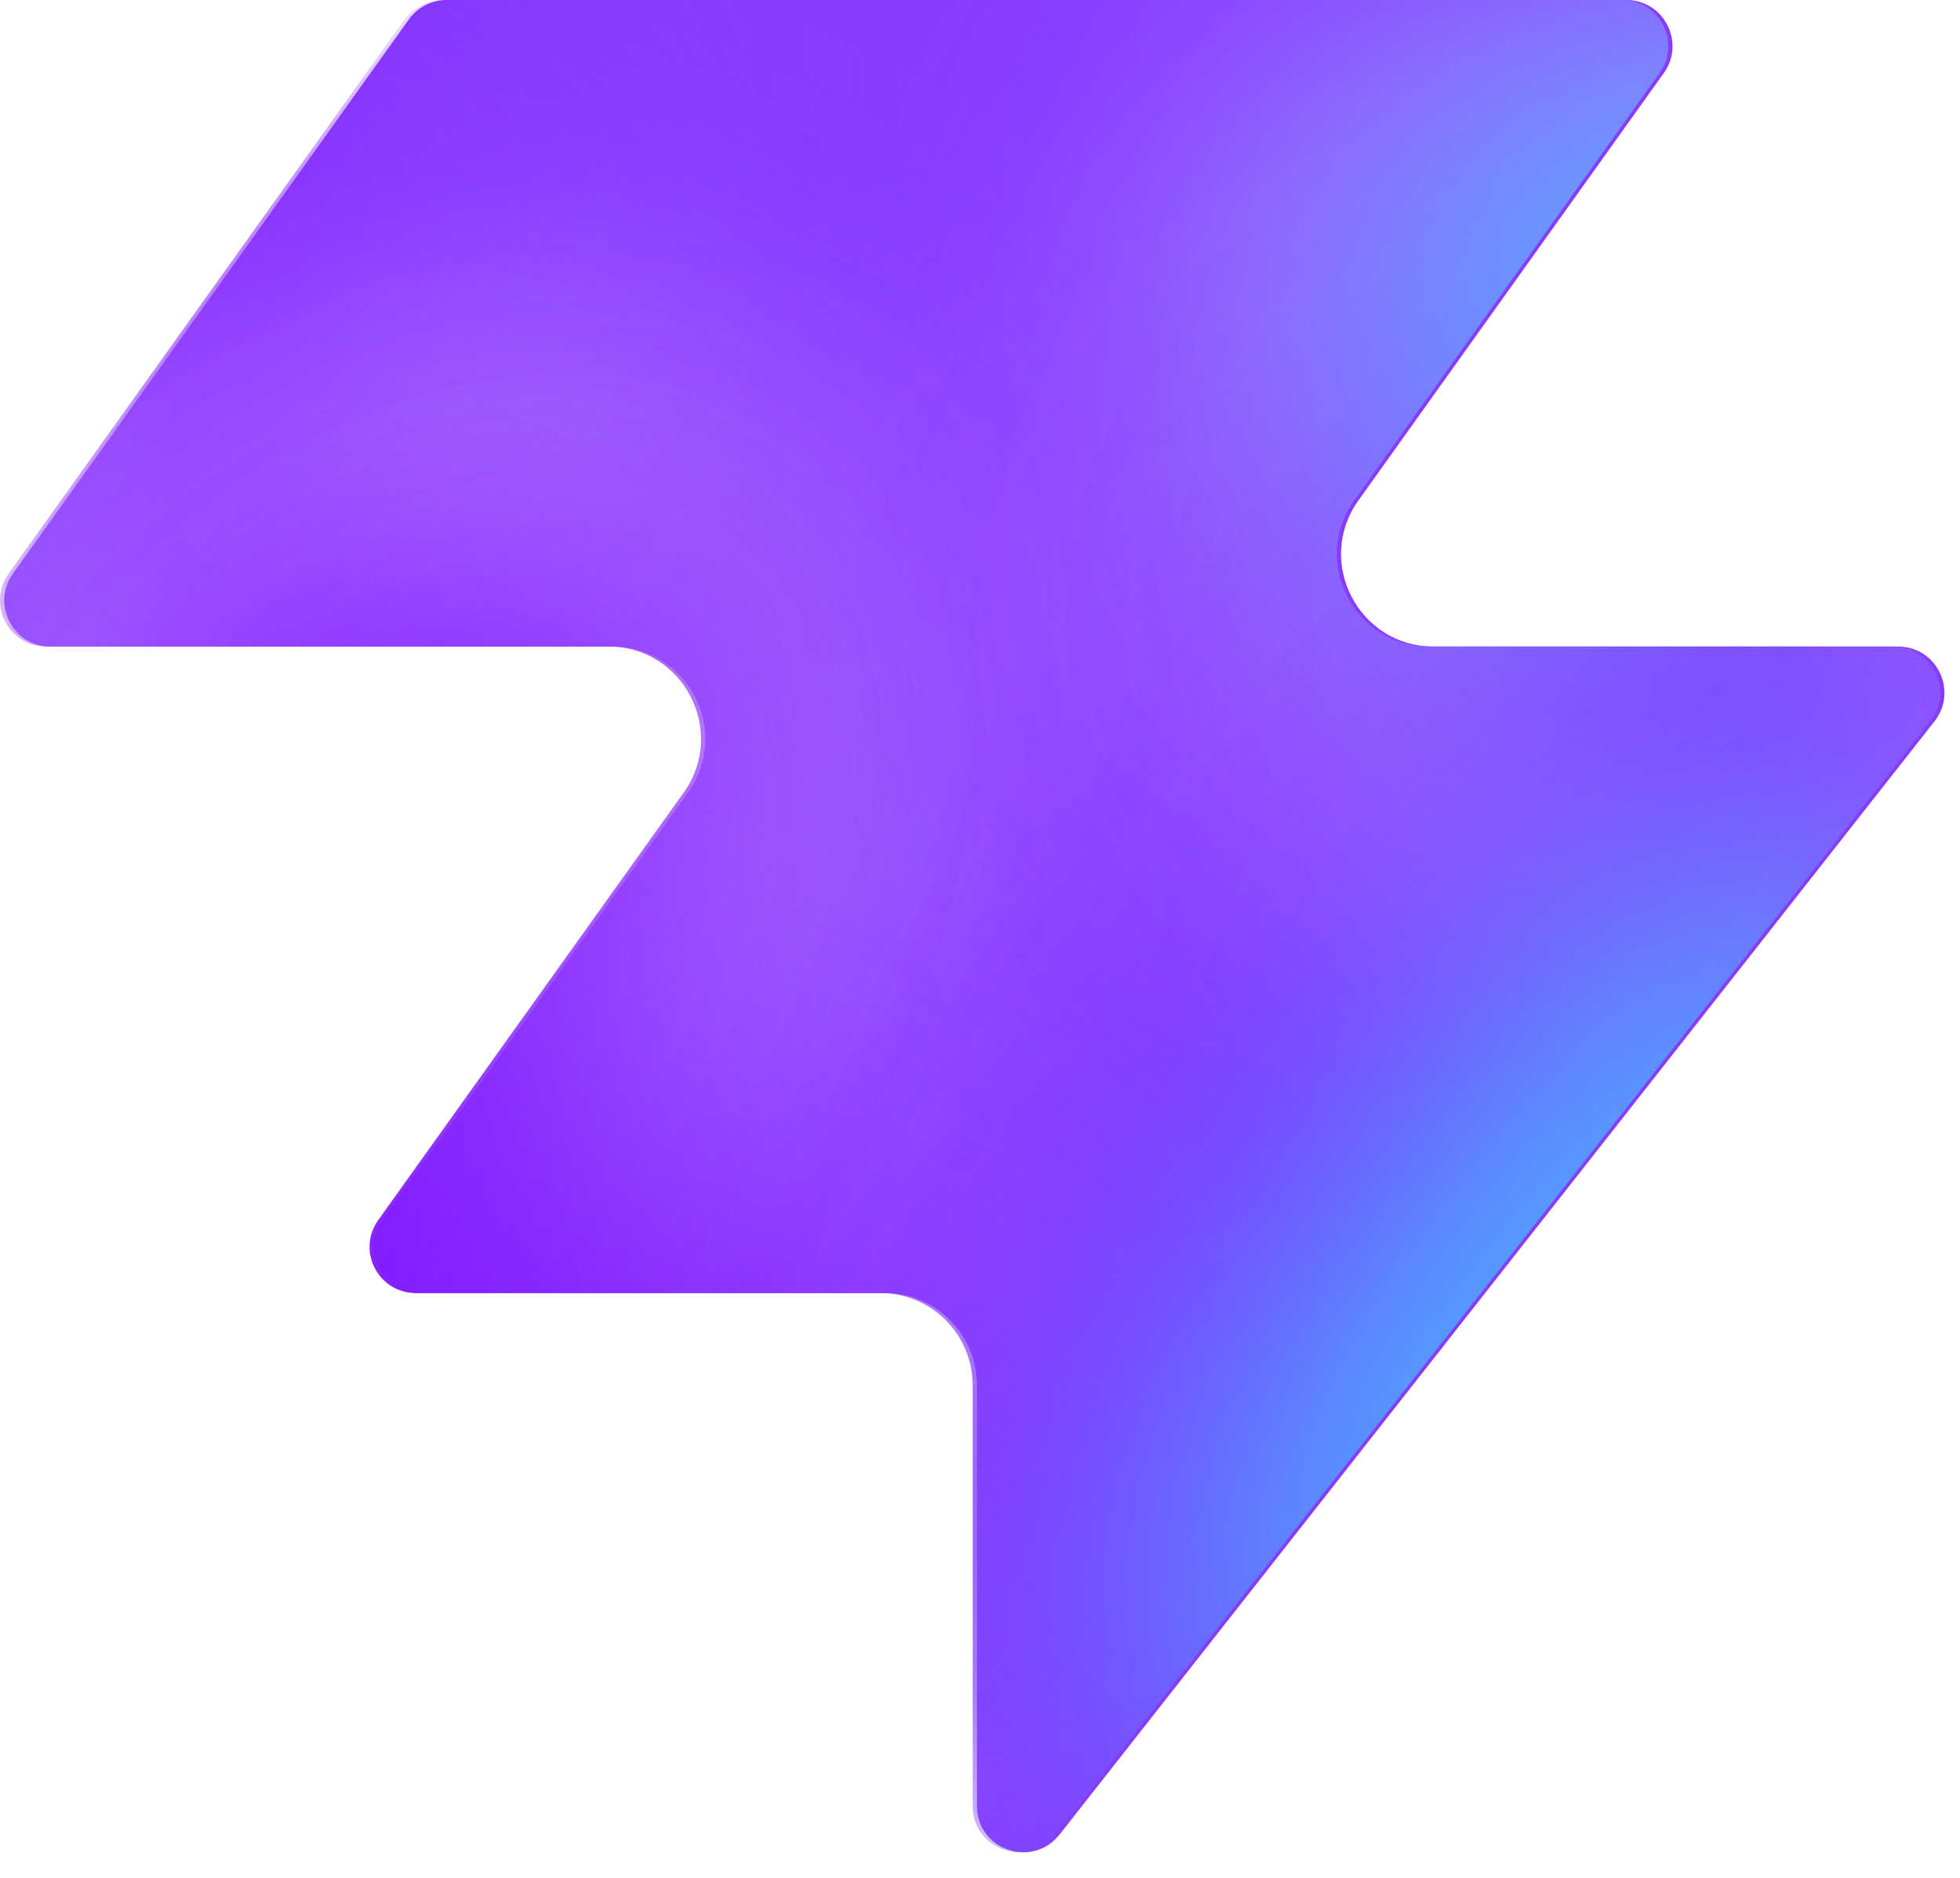
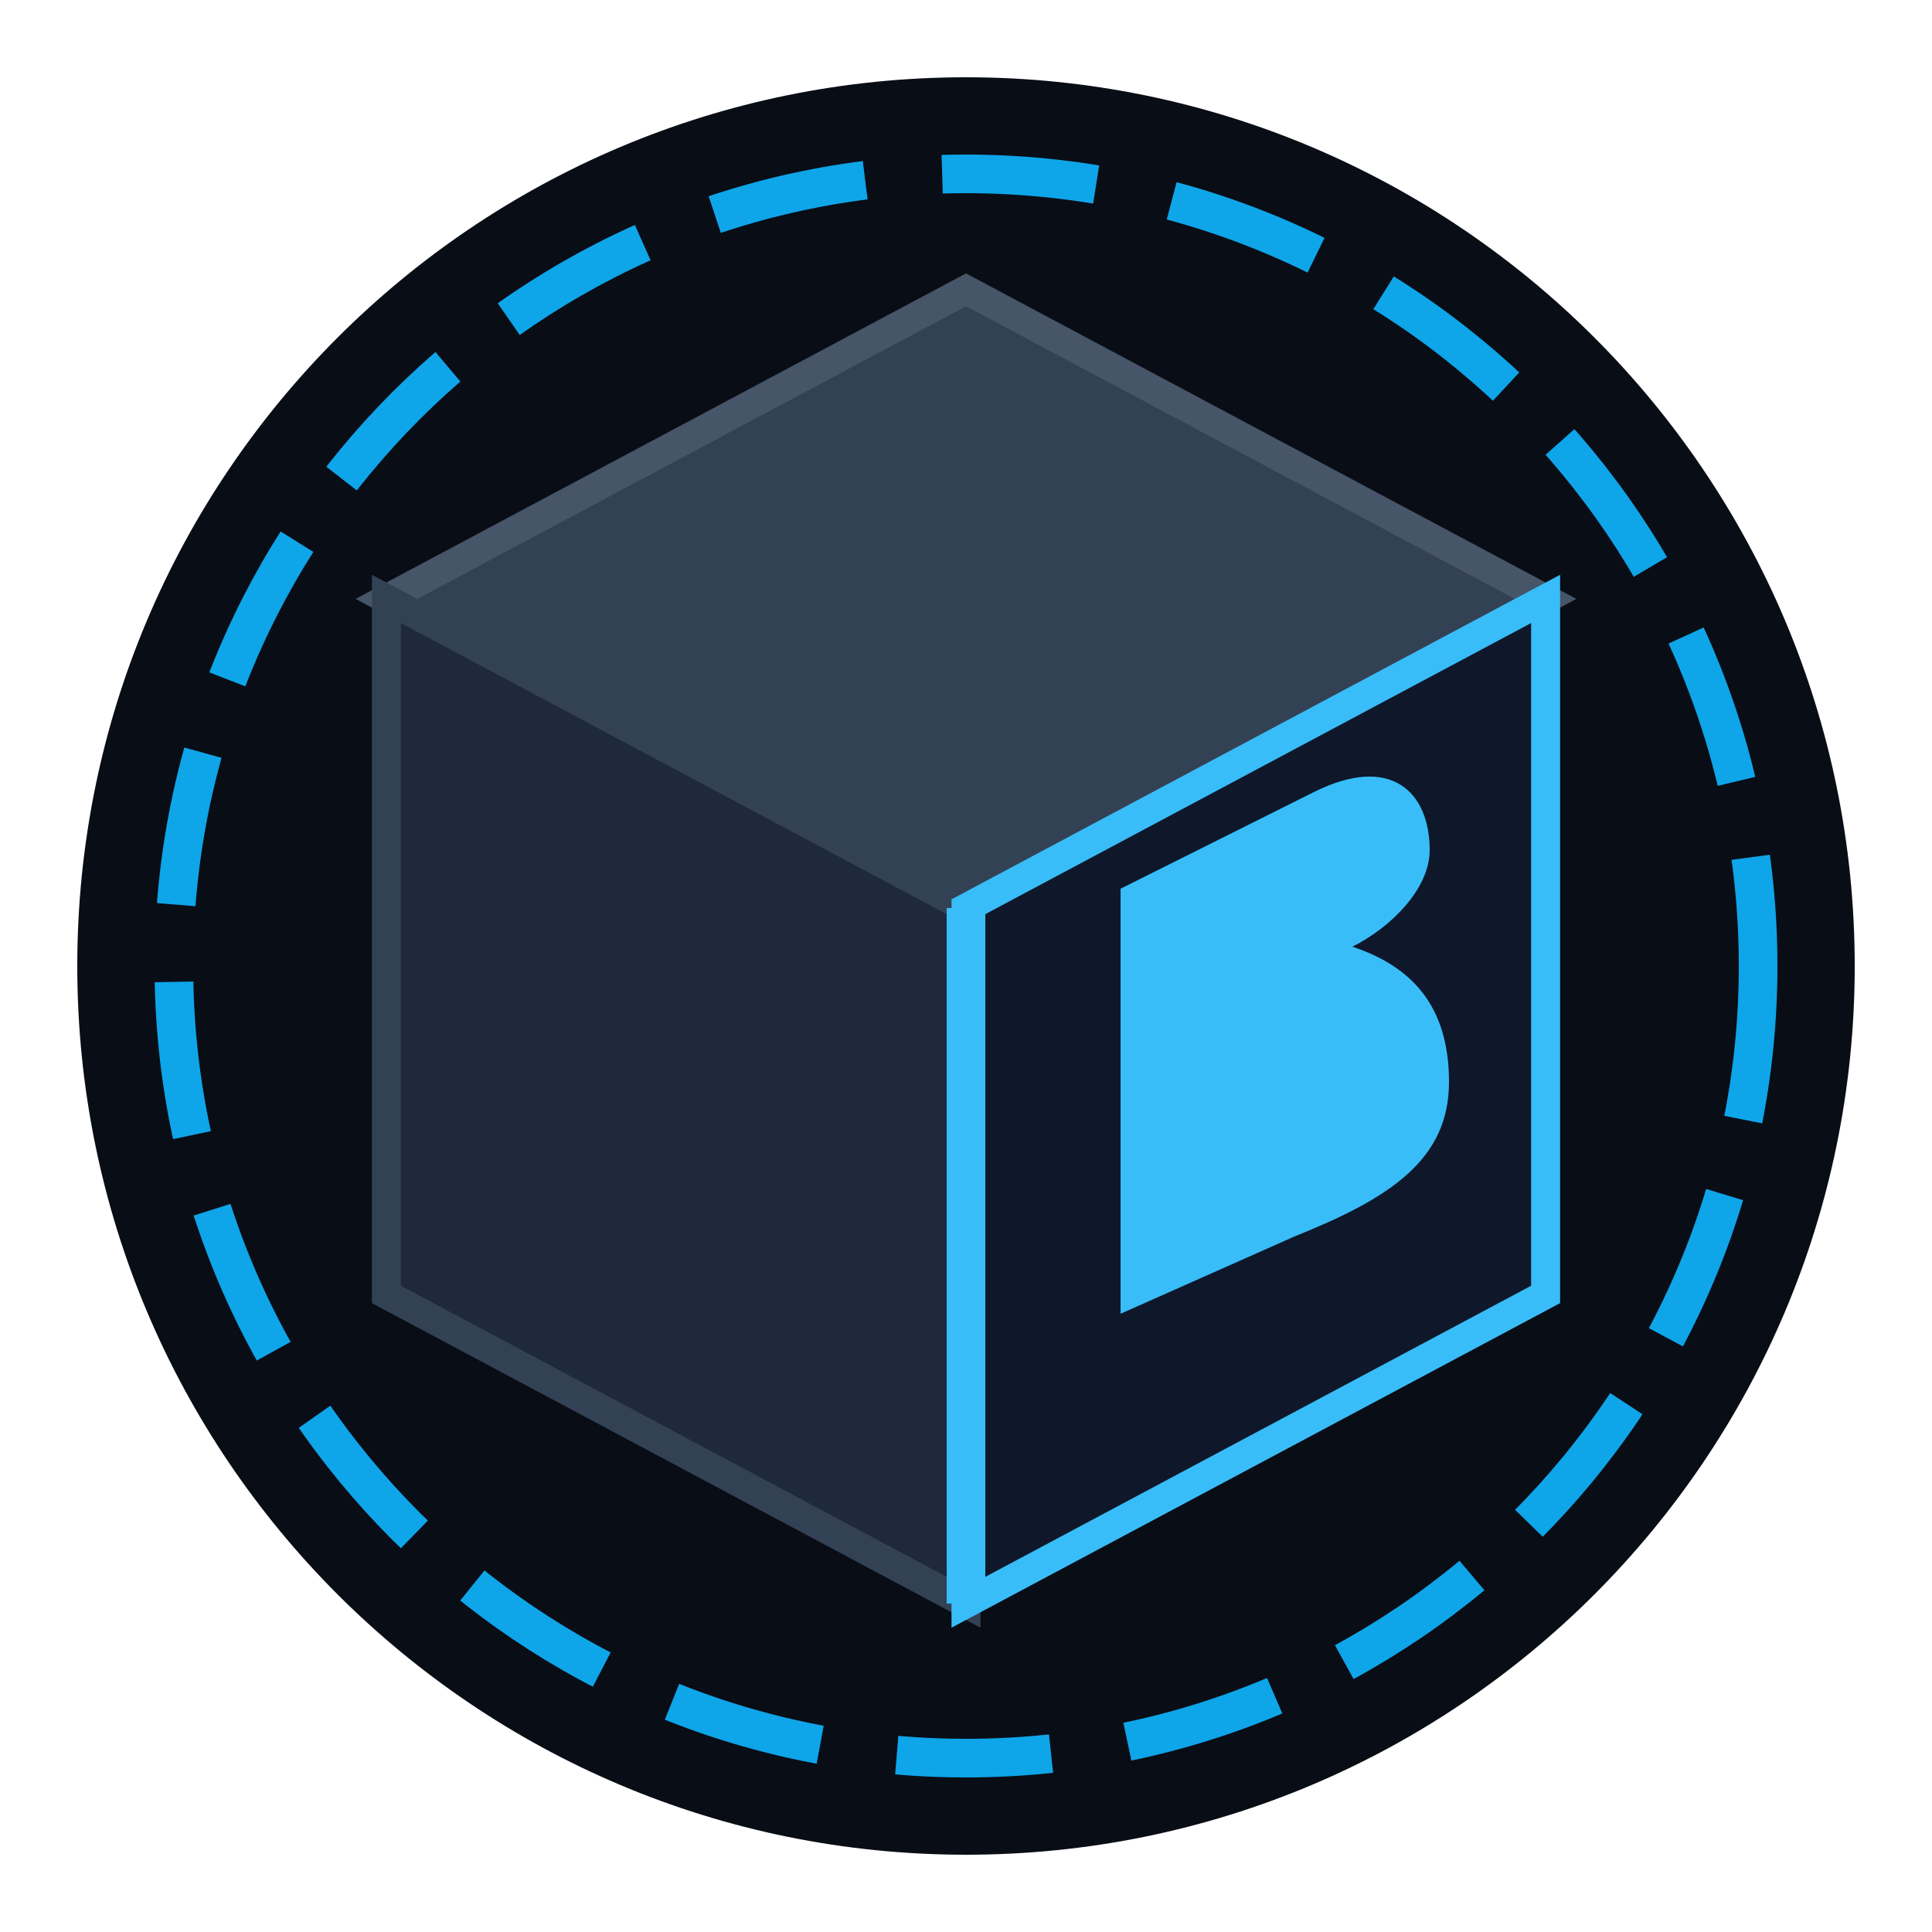
- <svg xmlns="http://www.w3.org/2000/svg" width="48" height="46" fill="none" viewBox="0 0 48 46">
-   <path fill="#863bff" d="M25.946 44.938c-.664.845-2.021.375-2.021-.698V33.937a2.26 2.26 0 0 0-2.262-2.262H10.287c-.92 0-1.456-1.04-.92-1.788l7.48-10.471c1.07-1.497 0-3.578-1.842-3.578H1.237c-.92 0-1.456-1.04-.92-1.788L10.013.474c.214-.297.556-.474.92-.474h28.894c.92 0 1.456 1.04.92 1.788l-7.48 10.471c-1.07 1.498 0 3.579 1.842 3.579h11.377c.943 0 1.473 1.088.89 1.83L25.947 44.94z" style="fill:#863bff;fill:color(display-p3 .525 .23 1);fill-opacity:1" />
-   <mask id="a" width="48" height="46" x="0" y="0" maskUnits="userSpaceOnUse" style="mask-type:alpha">
-     <path fill="#000" d="M25.842 44.938c-.664.844-2.021.375-2.021-.698V33.937a2.26 2.26 0 0 0-2.262-2.262H10.183c-.92 0-1.456-1.04-.92-1.788l7.48-10.471c1.07-1.498 0-3.579-1.842-3.579H1.133c-.92 0-1.456-1.04-.92-1.787L9.91.473c.214-.297.556-.474.92-.474h28.894c.92 0 1.456 1.04.92 1.788l-7.48 10.471c-1.07 1.498 0 3.578 1.842 3.578h11.377c.943 0 1.473 1.088.89 1.832L25.843 44.94z" style="fill:#000;fill-opacity:1" />
-   </mask>
-   <g mask="url(#a)">
-     <g filter="url(#b)">
-       <ellipse cx="5.508" cy="14.704" fill="#ede6ff" rx="5.508" ry="14.704" style="fill:#ede6ff;fill:color(display-p3 .927 .903 1);fill-opacity:1" transform="matrix(.00324 1 1 -.00324 -4.47 31.516)" />
-     </g>
-     <g filter="url(#c)">
-       <ellipse cx="10.399" cy="29.851" fill="#ede6ff" rx="10.399" ry="29.851" style="fill:#ede6ff;fill:color(display-p3 .927 .903 1);fill-opacity:1" transform="matrix(.00324 1 1 -.00324 -39.328 7.883)" />
-     </g>
-     <g filter="url(#d)">
-       <ellipse cx="5.508" cy="30.487" fill="#7e14ff" rx="5.508" ry="30.487" style="fill:#7e14ff;fill:color(display-p3 .492 .077 1);fill-opacity:1" transform="rotate(89.814 -25.913 -14.639)scale(1 -1)" />
-     </g>
-     <g filter="url(#e)">
-       <ellipse cx="5.508" cy="30.599" fill="#7e14ff" rx="5.508" ry="30.599" style="fill:#7e14ff;fill:color(display-p3 .492 .077 1);fill-opacity:1" transform="rotate(89.814 -32.644 -3.334)scale(1 -1)" />
-     </g>
-     <g filter="url(#f)">
-       <ellipse cx="5.508" cy="30.599" fill="#7e14ff" rx="5.508" ry="30.599" style="fill:#7e14ff;fill:color(display-p3 .492 .077 1);fill-opacity:1" transform="matrix(.00324 1 1 -.00324 -34.34 30.47)" />
-     </g>
-     <g filter="url(#g)">
-       <ellipse cx="14.072" cy="22.078" fill="#ede6ff" rx="14.072" ry="22.078" style="fill:#ede6ff;fill:color(display-p3 .927 .903 1);fill-opacity:1" transform="rotate(93.35 24.506 48.493)scale(-1 1)" />
-     </g>
-     <g filter="url(#h)">
-       <ellipse cx="3.47" cy="21.501" fill="#7e14ff" rx="3.47" ry="21.501" style="fill:#7e14ff;fill:color(display-p3 .492 .077 1);fill-opacity:1" transform="rotate(89.009 28.708 47.59)scale(-1 1)" />
-     </g>
-     <g filter="url(#i)">
-       <ellipse cx="3.47" cy="21.501" fill="#7e14ff" rx="3.47" ry="21.501" style="fill:#7e14ff;fill:color(display-p3 .492 .077 1);fill-opacity:1" transform="rotate(89.009 28.708 47.59)scale(-1 1)" />
-     </g>
-     <g filter="url(#j)">
-       <ellipse cx=".387" cy="8.972" fill="#7e14ff" rx="4.407" ry="29.108" style="fill:#7e14ff;fill:color(display-p3 .492 .077 1);fill-opacity:1" transform="rotate(39.51 .387 8.972)" />
-     </g>
-     <g filter="url(#k)">
-       <ellipse cx="47.523" cy="-6.092" fill="#7e14ff" rx="4.407" ry="29.108" style="fill:#7e14ff;fill:color(display-p3 .492 .077 1);fill-opacity:1" transform="rotate(37.892 47.523 -6.092)" />
-     </g>
-     <g filter="url(#l)">
-       <ellipse cx="41.412" cy="6.333" fill="#47bfff" rx="5.971" ry="9.665" style="fill:#47bfff;fill:color(display-p3 .28 .748 1);fill-opacity:1" transform="rotate(37.892 41.412 6.333)" />
-     </g>
-     <g filter="url(#m)">
-       <ellipse cx="-1.879" cy="38.332" fill="#7e14ff" rx="4.407" ry="29.108" style="fill:#7e14ff;fill:color(display-p3 .492 .077 1);fill-opacity:1" transform="rotate(37.892 -1.88 38.332)" />
-     </g>
-     <g filter="url(#n)">
-       <ellipse cx="-1.879" cy="38.332" fill="#7e14ff" rx="4.407" ry="29.108" style="fill:#7e14ff;fill:color(display-p3 .492 .077 1);fill-opacity:1" transform="rotate(37.892 -1.88 38.332)" />
-     </g>
-     <g filter="url(#o)">
-       <ellipse cx="35.651" cy="29.907" fill="#7e14ff" rx="4.407" ry="29.108" style="fill:#7e14ff;fill:color(display-p3 .492 .077 1);fill-opacity:1" transform="rotate(37.892 35.651 29.907)" />
-     </g>
-     <g filter="url(#p)">
-       <ellipse cx="38.418" cy="32.4" fill="#47bfff" rx="5.971" ry="15.297" style="fill:#47bfff;fill:color(display-p3 .28 .748 1);fill-opacity:1" transform="rotate(37.892 38.418 32.4)" />
-     </g>
-   </g>
-   <defs>
-     <filter id="b" width="60.045" height="41.654" x="-19.77" y="16.149" color-interpolation-filters="sRGB" filterUnits="userSpaceOnUse">
-       <feFlood flood-opacity="0" result="BackgroundImageFix" />
-       <feBlend in="SourceGraphic" in2="BackgroundImageFix" result="shape" />
-       <feGaussianBlur result="effect1_foregroundBlur_2002_17158" stdDeviation="7.659" />
-     </filter>
-     <filter id="c" width="90.34" height="51.437" x="-54.613" y="-7.533" color-interpolation-filters="sRGB" filterUnits="userSpaceOnUse">
-       <feFlood flood-opacity="0" result="BackgroundImageFix" />
-       <feBlend in="SourceGraphic" in2="BackgroundImageFix" result="shape" />
-       <feGaussianBlur result="effect1_foregroundBlur_2002_17158" stdDeviation="7.659" />
-     </filter>
-     <filter id="d" width="79.355" height="29.4" x="-49.64" y="2.03" color-interpolation-filters="sRGB" filterUnits="userSpaceOnUse">
-       <feFlood flood-opacity="0" result="BackgroundImageFix" />
-       <feBlend in="SourceGraphic" in2="BackgroundImageFix" result="shape" />
-       <feGaussianBlur result="effect1_foregroundBlur_2002_17158" stdDeviation="4.596" />
-     </filter>
-     <filter id="e" width="79.579" height="29.4" x="-45.045" y="20.029" color-interpolation-filters="sRGB" filterUnits="userSpaceOnUse">
-       <feFlood flood-opacity="0" result="BackgroundImageFix" />
-       <feBlend in="SourceGraphic" in2="BackgroundImageFix" result="shape" />
-       <feGaussianBlur result="effect1_foregroundBlur_2002_17158" stdDeviation="4.596" />
-     </filter>
-     <filter id="f" width="79.579" height="29.4" x="-43.513" y="21.178" color-interpolation-filters="sRGB" filterUnits="userSpaceOnUse">
-       <feFlood flood-opacity="0" result="BackgroundImageFix" />
-       <feBlend in="SourceGraphic" in2="BackgroundImageFix" result="shape" />
-       <feGaussianBlur result="effect1_foregroundBlur_2002_17158" stdDeviation="4.596" />
-     </filter>
-     <filter id="g" width="74.749" height="58.852" x="15.756" y="-17.901" color-interpolation-filters="sRGB" filterUnits="userSpaceOnUse">
-       <feFlood flood-opacity="0" result="BackgroundImageFix" />
-       <feBlend in="SourceGraphic" in2="BackgroundImageFix" result="shape" />
-       <feGaussianBlur result="effect1_foregroundBlur_2002_17158" stdDeviation="7.659" />
-     </filter>
-     <filter id="h" width="61.377" height="25.362" x="23.548" y="2.284" color-interpolation-filters="sRGB" filterUnits="userSpaceOnUse">
-       <feFlood flood-opacity="0" result="BackgroundImageFix" />
-       <feBlend in="SourceGraphic" in2="BackgroundImageFix" result="shape" />
-       <feGaussianBlur result="effect1_foregroundBlur_2002_17158" stdDeviation="4.596" />
-     </filter>
-     <filter id="i" width="61.377" height="25.362" x="23.548" y="2.284" color-interpolation-filters="sRGB" filterUnits="userSpaceOnUse">
-       <feFlood flood-opacity="0" result="BackgroundImageFix" />
-       <feBlend in="SourceGraphic" in2="BackgroundImageFix" result="shape" />
-       <feGaussianBlur result="effect1_foregroundBlur_2002_17158" stdDeviation="4.596" />
-     </filter>
-     <filter id="j" width="56.045" height="63.649" x="-27.636" y="-22.853" color-interpolation-filters="sRGB" filterUnits="userSpaceOnUse">
-       <feFlood flood-opacity="0" result="BackgroundImageFix" />
-       <feBlend in="SourceGraphic" in2="BackgroundImageFix" result="shape" />
-       <feGaussianBlur result="effect1_foregroundBlur_2002_17158" stdDeviation="4.596" />
-     </filter>
-     <filter id="k" width="54.814" height="64.646" x="20.116" y="-38.415" color-interpolation-filters="sRGB" filterUnits="userSpaceOnUse">
-       <feFlood flood-opacity="0" result="BackgroundImageFix" />
-       <feBlend in="SourceGraphic" in2="BackgroundImageFix" result="shape" />
-       <feGaussianBlur result="effect1_foregroundBlur_2002_17158" stdDeviation="4.596" />
-     </filter>
-     <filter id="l" width="33.541" height="35.313" x="24.641" y="-11.323" color-interpolation-filters="sRGB" filterUnits="userSpaceOnUse">
-       <feFlood flood-opacity="0" result="BackgroundImageFix" />
-       <feBlend in="SourceGraphic" in2="BackgroundImageFix" result="shape" />
-       <feGaussianBlur result="effect1_foregroundBlur_2002_17158" stdDeviation="4.596" />
-     </filter>
-     <filter id="m" width="54.814" height="64.646" x="-29.286" y="6.009" color-interpolation-filters="sRGB" filterUnits="userSpaceOnUse">
-       <feFlood flood-opacity="0" result="BackgroundImageFix" />
-       <feBlend in="SourceGraphic" in2="BackgroundImageFix" result="shape" />
-       <feGaussianBlur result="effect1_foregroundBlur_2002_17158" stdDeviation="4.596" />
-     </filter>
-     <filter id="n" width="54.814" height="64.646" x="-29.286" y="6.009" color-interpolation-filters="sRGB" filterUnits="userSpaceOnUse">
-       <feFlood flood-opacity="0" result="BackgroundImageFix" />
-       <feBlend in="SourceGraphic" in2="BackgroundImageFix" result="shape" />
-       <feGaussianBlur result="effect1_foregroundBlur_2002_17158" stdDeviation="4.596" />
-     </filter>
-     <filter id="o" width="54.814" height="64.646" x="8.244" y="-2.416" color-interpolation-filters="sRGB" filterUnits="userSpaceOnUse">
-       <feFlood flood-opacity="0" result="BackgroundImageFix" />
-       <feBlend in="SourceGraphic" in2="BackgroundImageFix" result="shape" />
-       <feGaussianBlur result="effect1_foregroundBlur_2002_17158" stdDeviation="4.596" />
-     </filter>
-     <filter id="p" width="39.409" height="43.623" x="18.713" y="10.588" color-interpolation-filters="sRGB" filterUnits="userSpaceOnUse">
-       <feFlood flood-opacity="0" result="BackgroundImageFix" />
-       <feBlend in="SourceGraphic" in2="BackgroundImageFix" result="shape" />
-       <feGaussianBlur result="effect1_foregroundBlur_2002_17158" stdDeviation="4.596" />
-     </filter>
-   </defs>
+ <svg xmlns="http://www.w3.org/2000/svg" viewBox="0 0 100 100" fill="none">
+   <circle cx="50" cy="50" r="46" fill="#090D16" />
+   <circle cx="50" cy="50" r="41" stroke="#0ea5e9" stroke-width="2" stroke-dasharray="8 4" />
+   <polygon points="50,15 80,31 50,47 20,31" fill="#334155" stroke="#475569" stroke-width="1.5" />
+   <polygon points="20,31 50,47 50,83 20,67" fill="#1e293b" stroke="#334155" stroke-width="1.5" />
+   <polygon points="50,47 80,31 80,67 50,83" fill="#0f172a" stroke="#38bdf8" stroke-width="1.5" />
+   <path d="M58 46 L68 41 C72 39 74 41 74 44 C74 46 72 48 70 49 C73 50 75 52 75 56 C75 60 72 62 67 64 L58 68 Z" fill="#38bdf8" />
+   <line x1="50" y1="47" x2="50" y2="83" stroke="#38bdf8" stroke-width="2" />
</svg>
